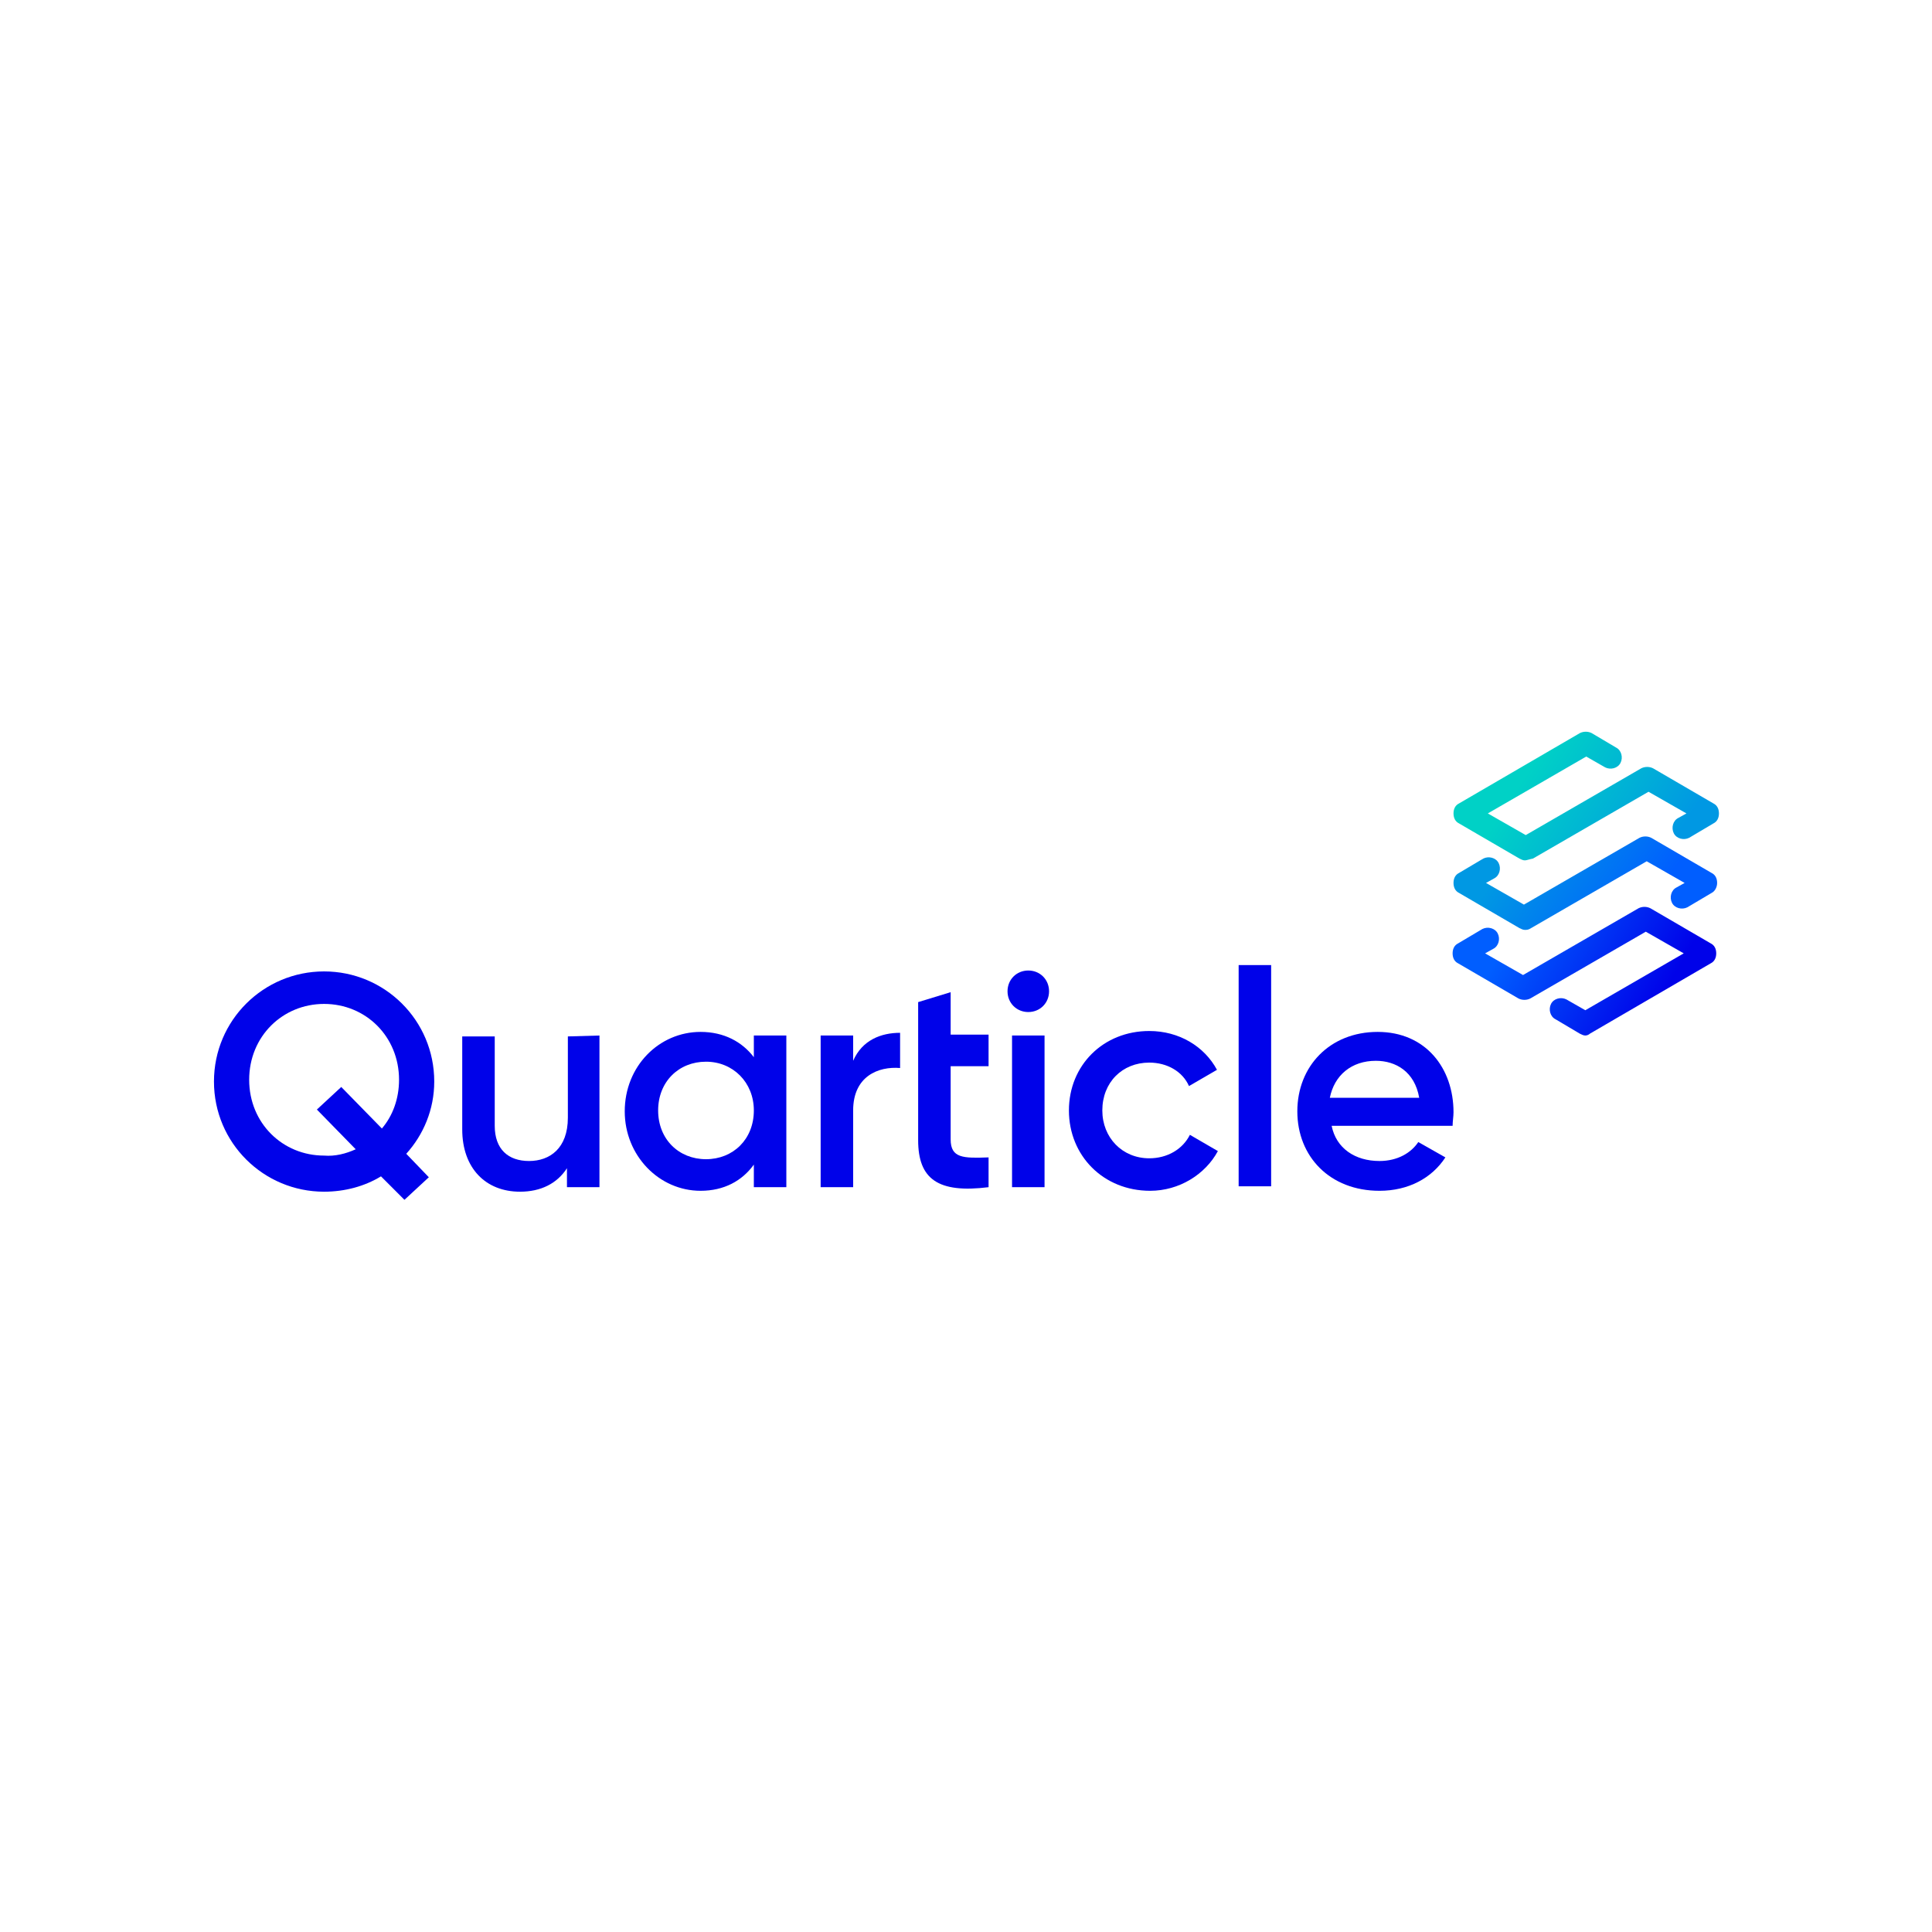
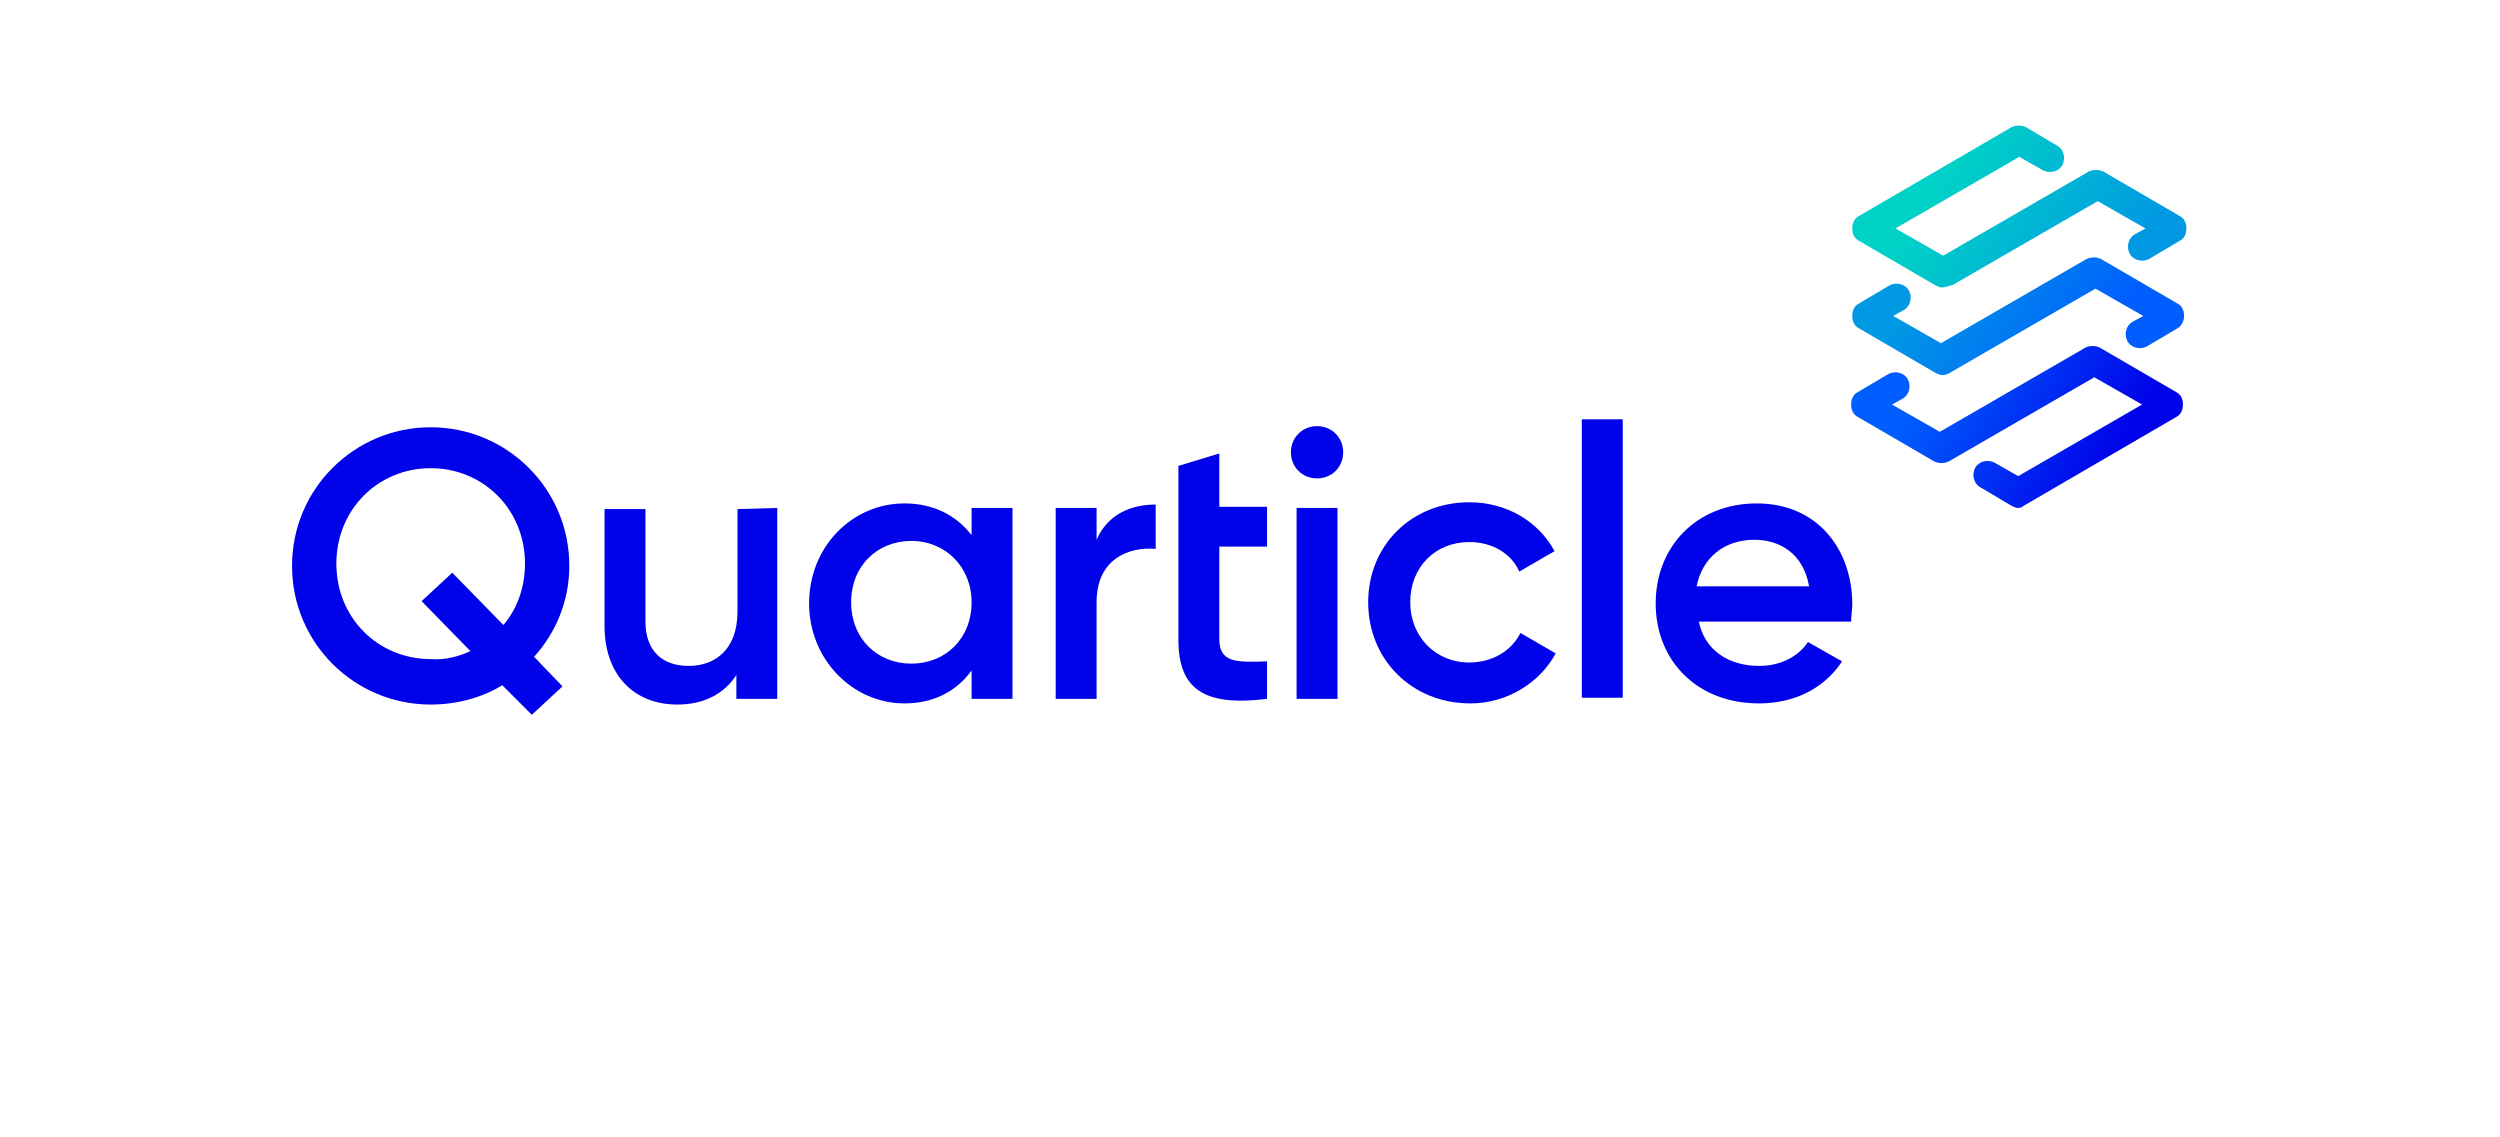
- <svg xmlns="http://www.w3.org/2000/svg" version="1.1" id="Layer_1" x="0px" y="0px" viewBox="0 0 214 214" style="enable-background:new 0 0 214 214;" xml:space="preserve">
+ <svg xmlns="http://www.w3.org/2000/svg" version="1.1" id="Layer_1" x="0px" y="0px" viewBox="0 0 220 100" style="enable-background:new 0 0 220 100;" xml:space="preserve">
  <style type="text/css">
	.st0{fill:#0002E9;}
	.st1{fill:url(#SVGID_1_);}
	.st2{fill:url(#SVGID_2_);}
	.st3{fill:url(#SVGID_3_);}
</style>
  <g>
-     <path class="st0" d="M45,127.8l2.5,2.6l-2.7,2.5l-2.6-2.6c-1.8,1.1-4,1.7-6.3,1.7c-6.7,0-12.2-5.4-12.2-12.2s5.5-12.2,12.2-12.2   s12.2,5.4,12.2,12.2C48.1,122.9,46.9,125.7,45,127.8L45,127.8z M39.4,127.3l-4.3-4.4l2.7-2.5l4.5,4.6c1.2-1.4,1.9-3.3,1.9-5.4   c0-4.8-3.7-8.4-8.3-8.4s-8.3,3.6-8.3,8.4c0,4.8,3.7,8.4,8.3,8.4C37.1,128.1,38.3,127.8,39.4,127.3L39.4,127.3z" />
-     <path class="st0" d="M66.4,114.7v16.8h-3.6v-2.1c-1.1,1.7-2.9,2.6-5.2,2.6c-3.8,0-6.4-2.6-6.4-6.9v-10.3h3.6v9.9   c0,2.6,1.5,3.9,3.8,3.9c2.3,0,4.3-1.4,4.3-4.8v-9L66.4,114.7L66.4,114.7z" />
-     <path class="st0" d="M87.1,114.7v16.8h-3.6V129c-1.3,1.8-3.3,2.9-5.9,2.9c-4.6,0-8.4-3.9-8.4-8.8c0-5,3.8-8.8,8.4-8.8   c2.6,0,4.6,1.1,5.9,2.8v-2.4C83.5,114.7,87.1,114.7,87.1,114.7z M83.5,123c0-3.1-2.3-5.4-5.3-5.4s-5.3,2.2-5.3,5.4s2.3,5.4,5.3,5.4   S83.5,126.2,83.5,123z" />
-     <path class="st0" d="M99.7,114.4v3.9c-2.4-0.2-5.2,0.9-5.2,4.7v8.5h-3.6v-16.8h3.6v2.8C95.5,115.2,97.6,114.4,99.7,114.4   L99.7,114.4z" />
-     <path class="st0" d="M105.3,118.1v8.1c0,2.1,1.4,2.1,4.2,2v3.3c-5.6,0.7-7.8-0.9-7.8-5.2V111l3.6-1.1v4.7h4.2v3.5L105.3,118.1   L105.3,118.1z" />
-     <path class="st0" d="M111.6,109.8c0-1.3,1-2.3,2.3-2.3c1.3,0,2.3,1,2.3,2.3s-1,2.3-2.3,2.3C112.6,112.1,111.6,111.1,111.6,109.8z    M112.1,114.7h3.6v16.8h-3.6V114.7z" />
-     <path class="st0" d="M118.4,123c0-5,3.8-8.8,8.9-8.8c3.3,0,6.1,1.7,7.5,4.3l-3.1,1.8c-0.7-1.6-2.4-2.6-4.4-2.6   c-3,0-5.2,2.2-5.2,5.3c0,3,2.2,5.3,5.2,5.3c2,0,3.7-1,4.5-2.6l3.1,1.8c-1.4,2.6-4.3,4.4-7.5,4.4C122.2,131.9,118.4,128,118.4,123   L118.4,123z" />
-     <path class="st0" d="M137.2,106.9h3.6v24.5h-3.6C137.2,131.4,137.2,106.9,137.2,106.9z" />
-     <path class="st0" d="M152.8,128.6c2,0,3.5-0.9,4.3-2.1l3,1.7c-1.5,2.3-4.1,3.7-7.3,3.7c-5.5,0-9.1-3.8-9.1-8.8c0-5,3.6-8.8,8.9-8.8   s8.4,4,8.4,8.9c0,0.5-0.1,1-0.1,1.5h-13.4C148,127.2,150.1,128.6,152.8,128.6L152.8,128.6z M157.2,121.6c-0.5-2.9-2.6-4.1-4.8-4.1   c-2.7,0-4.6,1.6-5.1,4.1H157.2L157.2,121.6z" />
+     <path class="st0" d="M47,57.8l2.5,2.6l-2.7,2.5l-2.6-2.6c-1.8,1.1-4,1.7-6.3,1.7c-6.7,0-12.2-5.4-12.2-12.2s5.5-12.2,12.2-12.2   S50.1,43,50.1,49.8C50.1,52.9,48.9,55.7,47,57.8L47,57.8z M41.4,57.3l-4.3-4.4l2.7-2.5l4.5,4.6c1.2-1.4,1.9-3.3,1.9-5.4   c0-4.8-3.7-8.4-8.3-8.4s-8.3,3.6-8.3,8.4s3.7,8.4,8.3,8.4C39.1,58.1,40.3,57.8,41.4,57.3L41.4,57.3z" />
+     <path class="st0" d="M68.4,44.7v16.8h-3.6v-2.1c-1.1,1.7-2.9,2.6-5.2,2.6c-3.8,0-6.4-2.6-6.4-6.9V44.8h3.6v9.9   c0,2.6,1.5,3.9,3.8,3.9s4.3-1.4,4.3-4.8v-9L68.4,44.7L68.4,44.7z" />
+     <path class="st0" d="M89.1,44.7v16.8h-3.6V59c-1.3,1.8-3.3,2.9-5.9,2.9c-4.6,0-8.4-3.9-8.4-8.8c0-5,3.8-8.8,8.4-8.8   c2.6,0,4.6,1.1,5.9,2.8v-2.4C85.5,44.7,89.1,44.7,89.1,44.7z M85.5,53c0-3.1-2.3-5.4-5.3-5.4s-5.3,2.2-5.3,5.4s2.3,5.4,5.3,5.4   S85.5,56.2,85.5,53z" />
+     <path class="st0" d="M101.7,44.4v3.9c-2.4-0.2-5.2,0.9-5.2,4.7v8.5h-3.6V44.7h3.6v2.8C97.5,45.2,99.6,44.4,101.7,44.4L101.7,44.4z" />
+     <path class="st0" d="M107.3,48.1v8.1c0,2.1,1.4,2.1,4.2,2v3.3c-5.6,0.7-7.8-0.9-7.8-5.2V41l3.6-1.1v4.7h4.2v3.5H107.3L107.3,48.1z" />
+     <path class="st0" d="M113.6,39.8c0-1.3,1-2.3,2.3-2.3s2.3,1,2.3,2.3s-1,2.3-2.3,2.3C114.6,42.1,113.6,41.1,113.6,39.8z M114.1,44.7   h3.6v16.8h-3.6V44.7z" />
+     <path class="st0" d="M120.4,53c0-5,3.8-8.8,8.9-8.8c3.3,0,6.1,1.7,7.5,4.3l-3.1,1.8c-0.7-1.6-2.4-2.6-4.4-2.6c-3,0-5.2,2.2-5.2,5.3   c0,3,2.2,5.3,5.2,5.3c2,0,3.7-1,4.5-2.6l3.1,1.8c-1.4,2.6-4.3,4.4-7.5,4.4C124.2,61.9,120.4,58,120.4,53L120.4,53z" />
+     <path class="st0" d="M139.2,36.9h3.6v24.5h-3.6V36.9z" />
+     <path class="st0" d="M154.8,58.6c2,0,3.5-0.9,4.3-2.1l3,1.7c-1.5,2.3-4.1,3.7-7.3,3.7c-5.5,0-9.1-3.8-9.1-8.8s3.6-8.8,8.9-8.8   s8.4,4,8.4,8.9c0,0.5-0.1,1-0.1,1.5h-13.4C150,57.2,152.1,58.6,154.8,58.6L154.8,58.6z M159.2,51.6c-0.5-2.9-2.6-4.1-4.8-4.1   c-2.7,0-4.6,1.6-5.1,4.1H159.2L159.2,51.6z" />
  </g>
  <g>
-     <linearGradient id="SVGID_1_" gradientUnits="userSpaceOnUse" x1="168.509" y1="112.396" x2="184.001" y2="103.333" gradientTransform="matrix(1 0 0 -1 0 213.8898)">
+     <linearGradient id="SVGID_1_" gradientUnits="userSpaceOnUse" x1="170.502" y1="659.506" x2="185.994" y2="668.569" gradientTransform="matrix(1 0 0 1 0 -628)">
      <stop offset="0" style="stop-color:#005EFF" />
      <stop offset="0.44" style="stop-color:#0037F5" />
      <stop offset="1" style="stop-color:#0002E9" />
    </linearGradient>
-     <path class="st1" d="M175.6,114.7c-0.2,0-0.4-0.1-0.6-0.2l-2.7-1.6c-0.6-0.3-0.8-1.1-0.5-1.7c0.3-0.6,1.1-0.8,1.7-0.5l2.1,1.2   l10.9-6.3l-4.2-2.4l-12.8,7.4c-0.4,0.2-0.9,0.2-1.3,0l-6.7-3.9c-0.4-0.2-0.6-0.6-0.6-1.1s0.2-0.9,0.6-1.1l2.7-1.6   c0.6-0.3,1.4-0.1,1.7,0.5c0.3,0.6,0.1,1.4-0.5,1.7l-0.9,0.5l4.2,2.4l12.8-7.4c0.4-0.2,0.9-0.2,1.3,0l6.7,3.9   c0.4,0.2,0.6,0.6,0.6,1.1s-0.2,0.9-0.6,1.1l-13.4,7.8C176,114.6,175.8,114.7,175.6,114.7L175.6,114.7z" />
-     <linearGradient id="SVGID_2_" gradientUnits="userSpaceOnUse" x1="168.75" y1="120.953" x2="181.321" y2="111.89" gradientTransform="matrix(1 0 0 -1 0 213.8898)">
+     <path class="st1" d="M177.6,44.7c-0.2,0-0.4-0.1-0.6-0.2l-2.7-1.6c-0.6-0.3-0.8-1.1-0.5-1.7s1.1-0.8,1.7-0.5l2.1,1.2l10.9-6.3   l-4.2-2.4l-12.8,7.4c-0.4,0.2-0.9,0.2-1.3,0l-6.7-3.9c-0.4-0.2-0.6-0.6-0.6-1.1s0.2-0.9,0.6-1.1l2.7-1.6c0.6-0.3,1.4-0.1,1.7,0.5   s0.1,1.4-0.5,1.7l-0.9,0.5l4.2,2.4l12.8-7.4c0.4-0.2,0.9-0.2,1.3,0l6.7,3.9c0.4,0.2,0.6,0.6,0.6,1.1s-0.2,0.9-0.6,1.1l-13.4,7.8   C178,44.6,177.8,44.7,177.6,44.7L177.6,44.7z" />
+     <linearGradient id="SVGID_2_" gradientUnits="userSpaceOnUse" x1="170.785" y1="650.888" x2="183.357" y2="659.95" gradientTransform="matrix(1 0 0 1 0 -628)">
      <stop offset="0" style="stop-color:#0098E3" />
      <stop offset="0.67" style="stop-color:#0072F5" />
      <stop offset="1" style="stop-color:#005EFF" />
    </linearGradient>
-     <path class="st2" d="M168.9,103c-0.2,0-0.4-0.1-0.6-0.2l-6.7-3.9c-0.4-0.2-0.6-0.6-0.6-1.1c0-0.5,0.2-0.9,0.6-1.1l2.7-1.6   c0.6-0.3,1.4-0.1,1.7,0.5s0.1,1.4-0.5,1.7l-0.9,0.5l4.2,2.4l12.8-7.4c0.4-0.2,0.9-0.2,1.3,0l6.7,3.9c0.4,0.2,0.6,0.6,0.6,1.1   c0,0.4-0.2,0.9-0.6,1.1l-2.7,1.6c-0.6,0.3-1.4,0.1-1.7-0.5c-0.3-0.6-0.1-1.4,0.5-1.7l0.9-0.5l-4.2-2.4l-12.8,7.4   C169.3,103,169.1,103,168.9,103L168.9,103z" />
-     <linearGradient id="SVGID_3_" gradientUnits="userSpaceOnUse" x1="168.989" y1="128.053" x2="183.897" y2="118.406" gradientTransform="matrix(1 0 0 -1 0 213.8898)">
+     <path class="st2" d="M170.9,33c-0.2,0-0.4-0.1-0.6-0.2l-6.7-3.9c-0.4-0.2-0.6-0.6-0.6-1.1s0.2-0.9,0.6-1.1l2.7-1.6   c0.6-0.3,1.4-0.1,1.7,0.5s0.1,1.4-0.5,1.7l-0.9,0.5l4.2,2.4l12.8-7.4c0.4-0.2,0.9-0.2,1.3,0l6.7,3.9c0.4,0.2,0.6,0.6,0.6,1.1   c0,0.4-0.2,0.9-0.6,1.1l-2.7,1.6c-0.6,0.3-1.4,0.1-1.7-0.5s-0.1-1.4,0.5-1.7l0.9-0.5l-4.2-2.4l-12.8,7.4   C171.3,33,171.1,33,170.9,33L170.9,33z" />
+     <linearGradient id="SVGID_3_" gradientUnits="userSpaceOnUse" x1="171.026" y1="643.781" x2="185.934" y2="653.428" gradientTransform="matrix(1 0 0 1 0 -628)">
      <stop offset="0" style="stop-color:#00D1C6" />
      <stop offset="0.68" style="stop-color:#00ABD9" />
      <stop offset="1" style="stop-color:#0098E3" />
    </linearGradient>
-     <path class="st3" d="M168.9,95.3c-0.2,0-0.4-0.1-0.6-0.2l-6.7-3.9c-0.4-0.2-0.6-0.6-0.6-1.1s0.2-0.9,0.6-1.1l13.4-7.8   c0.4-0.2,0.9-0.2,1.3,0l2.7,1.6c0.6,0.3,0.8,1.1,0.5,1.7s-1.1,0.8-1.7,0.5l-2.1-1.2l-10.9,6.3l4.2,2.4l12.8-7.4   c0.4-0.2,0.9-0.2,1.3,0l6.7,3.9c0.4,0.2,0.6,0.6,0.6,1.1s-0.2,0.9-0.6,1.1l-2.7,1.6c-0.6,0.3-1.4,0.1-1.7-0.5   c-0.3-0.6-0.1-1.4,0.5-1.7l0.9-0.5l-4.2-2.4l-12.8,7.4C169.3,95.2,169.1,95.3,168.9,95.3z" />
+     <path class="st3" d="M170.9,25.3c-0.2,0-0.4-0.1-0.6-0.2l-6.7-3.9c-0.4-0.2-0.6-0.6-0.6-1.1s0.2-0.9,0.6-1.1l13.4-7.8   c0.4-0.2,0.9-0.2,1.3,0l2.7,1.6c0.6,0.3,0.8,1.1,0.5,1.7s-1.1,0.8-1.7,0.5l-2.1-1.2l-10.9,6.3l4.2,2.4l12.8-7.4   c0.4-0.2,0.9-0.2,1.3,0l6.7,3.9c0.4,0.2,0.6,0.6,0.6,1.1s-0.2,0.9-0.6,1.1l-2.7,1.6c-0.6,0.3-1.4,0.1-1.7-0.5s-0.1-1.4,0.5-1.7   l0.9-0.5l-4.2-2.4l-12.8,7.4C171.3,25.2,171.1,25.3,170.9,25.3z" />
  </g>
</svg>
